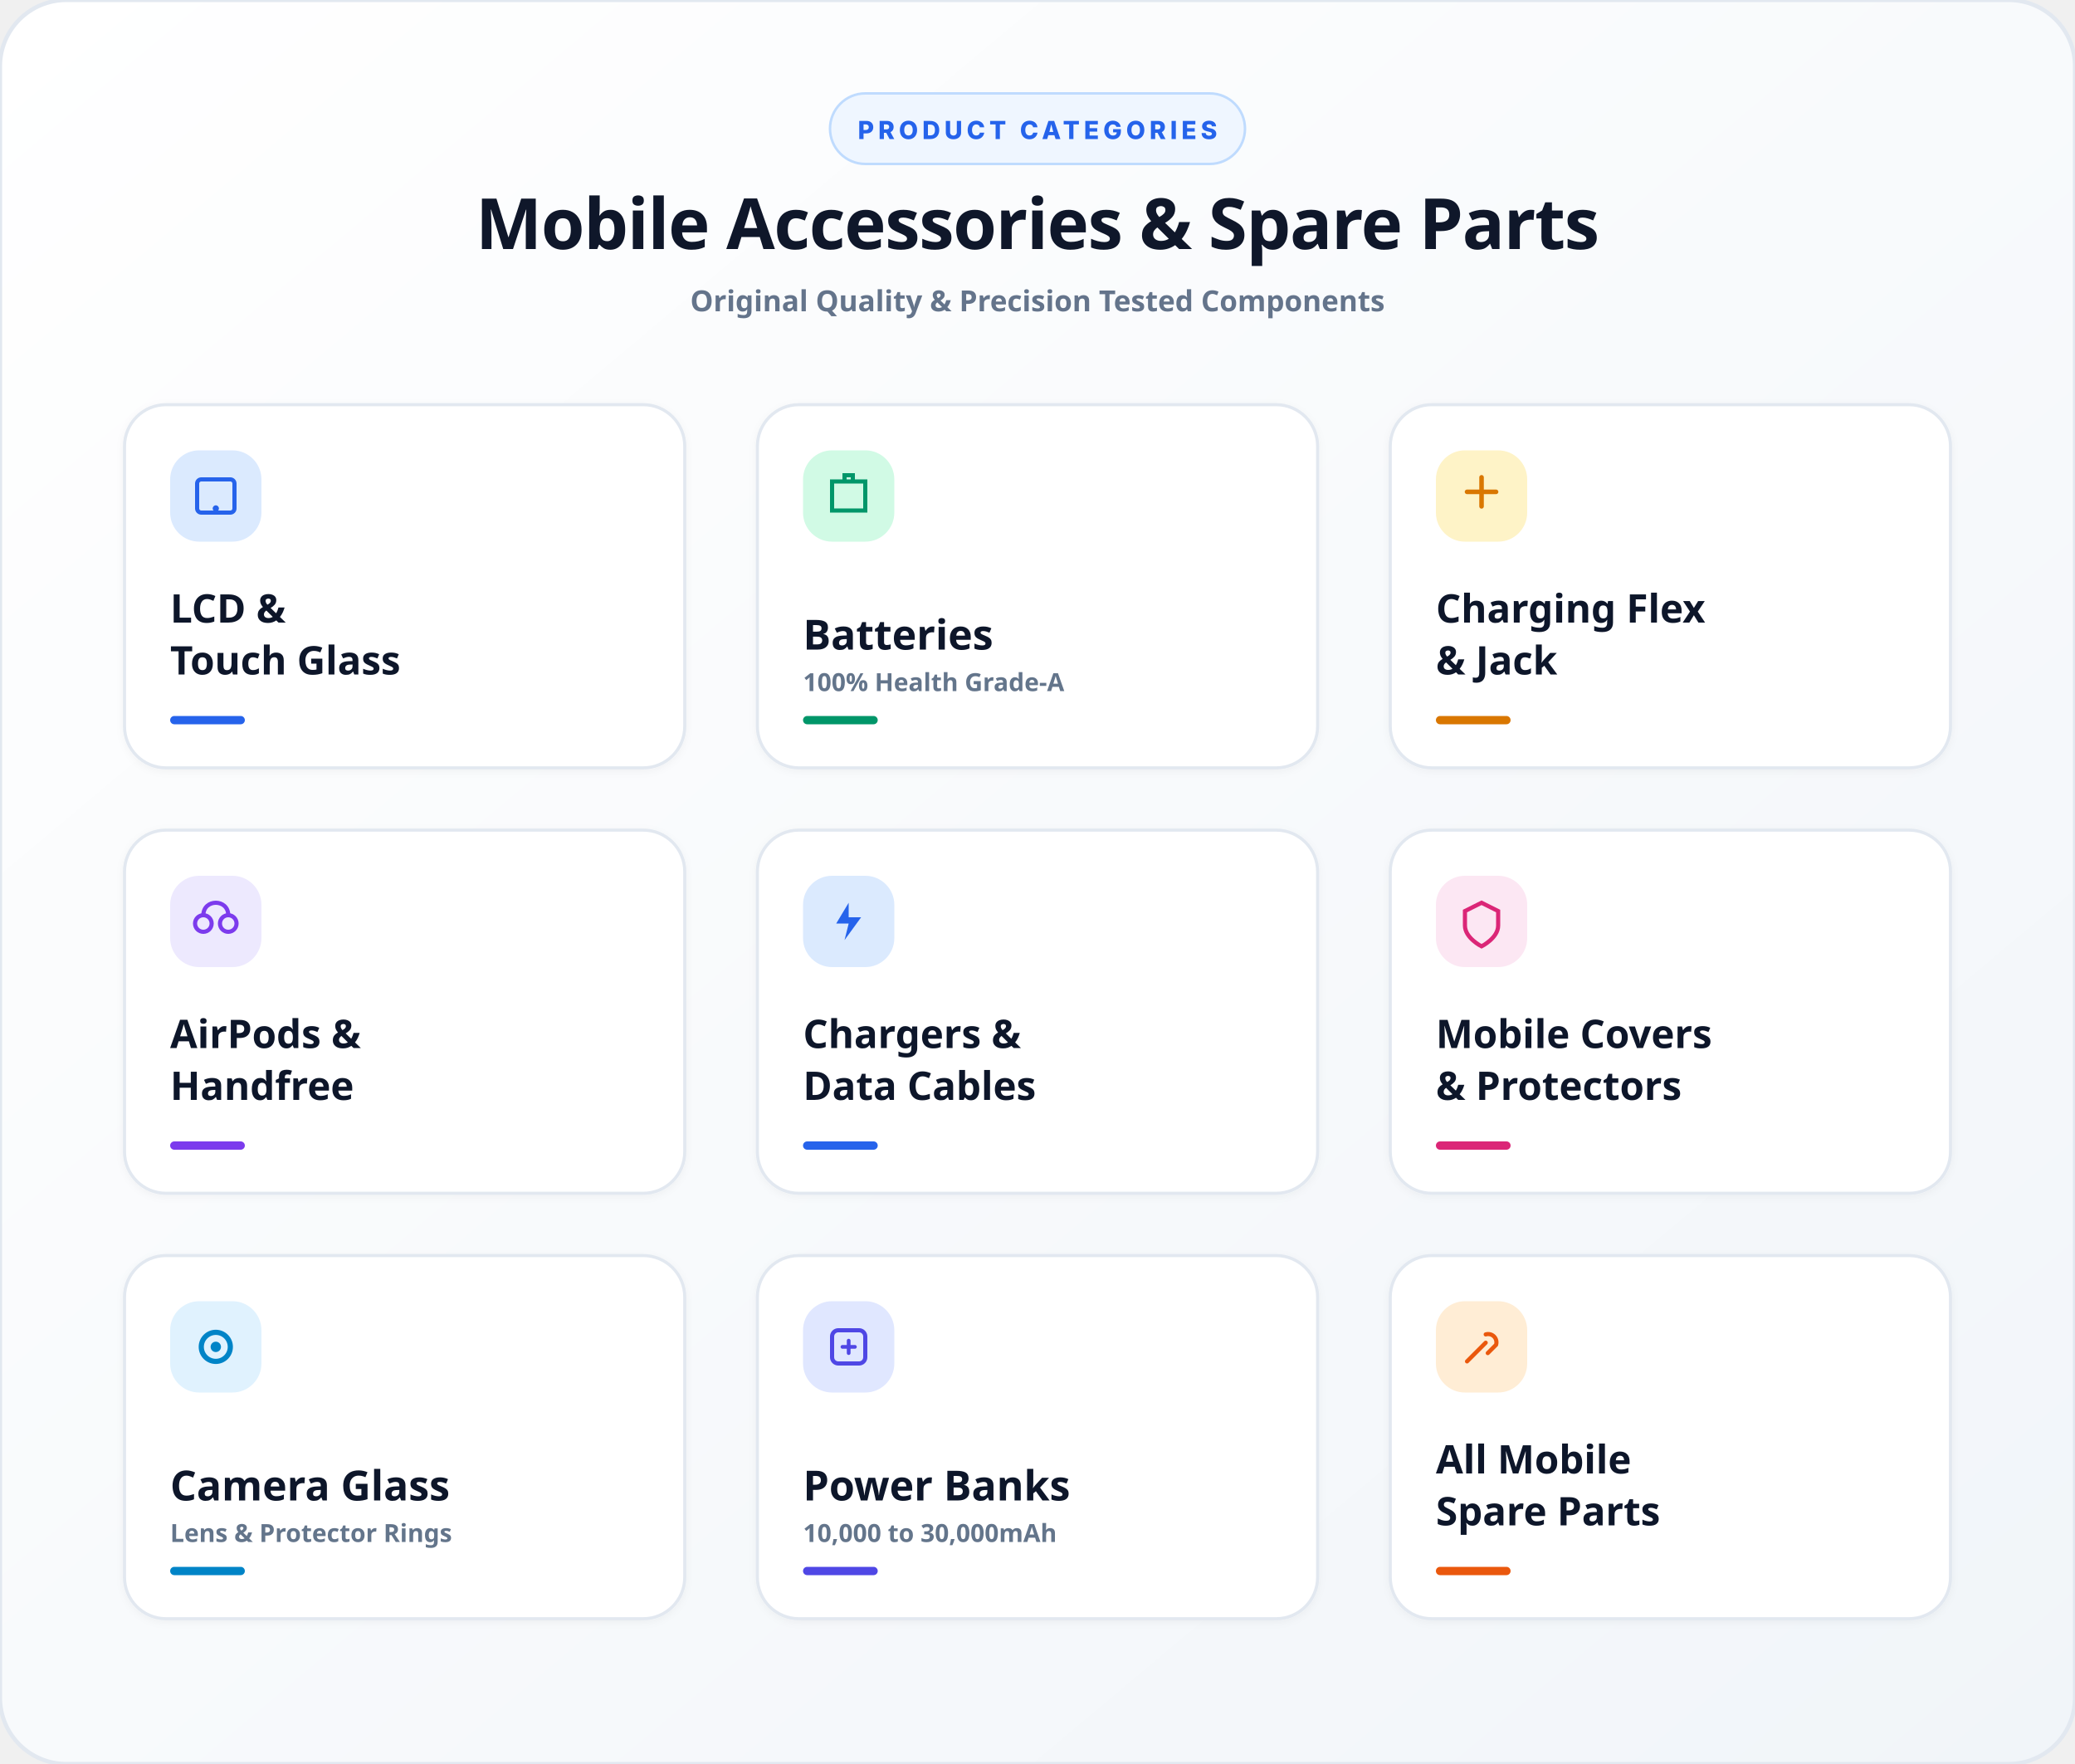
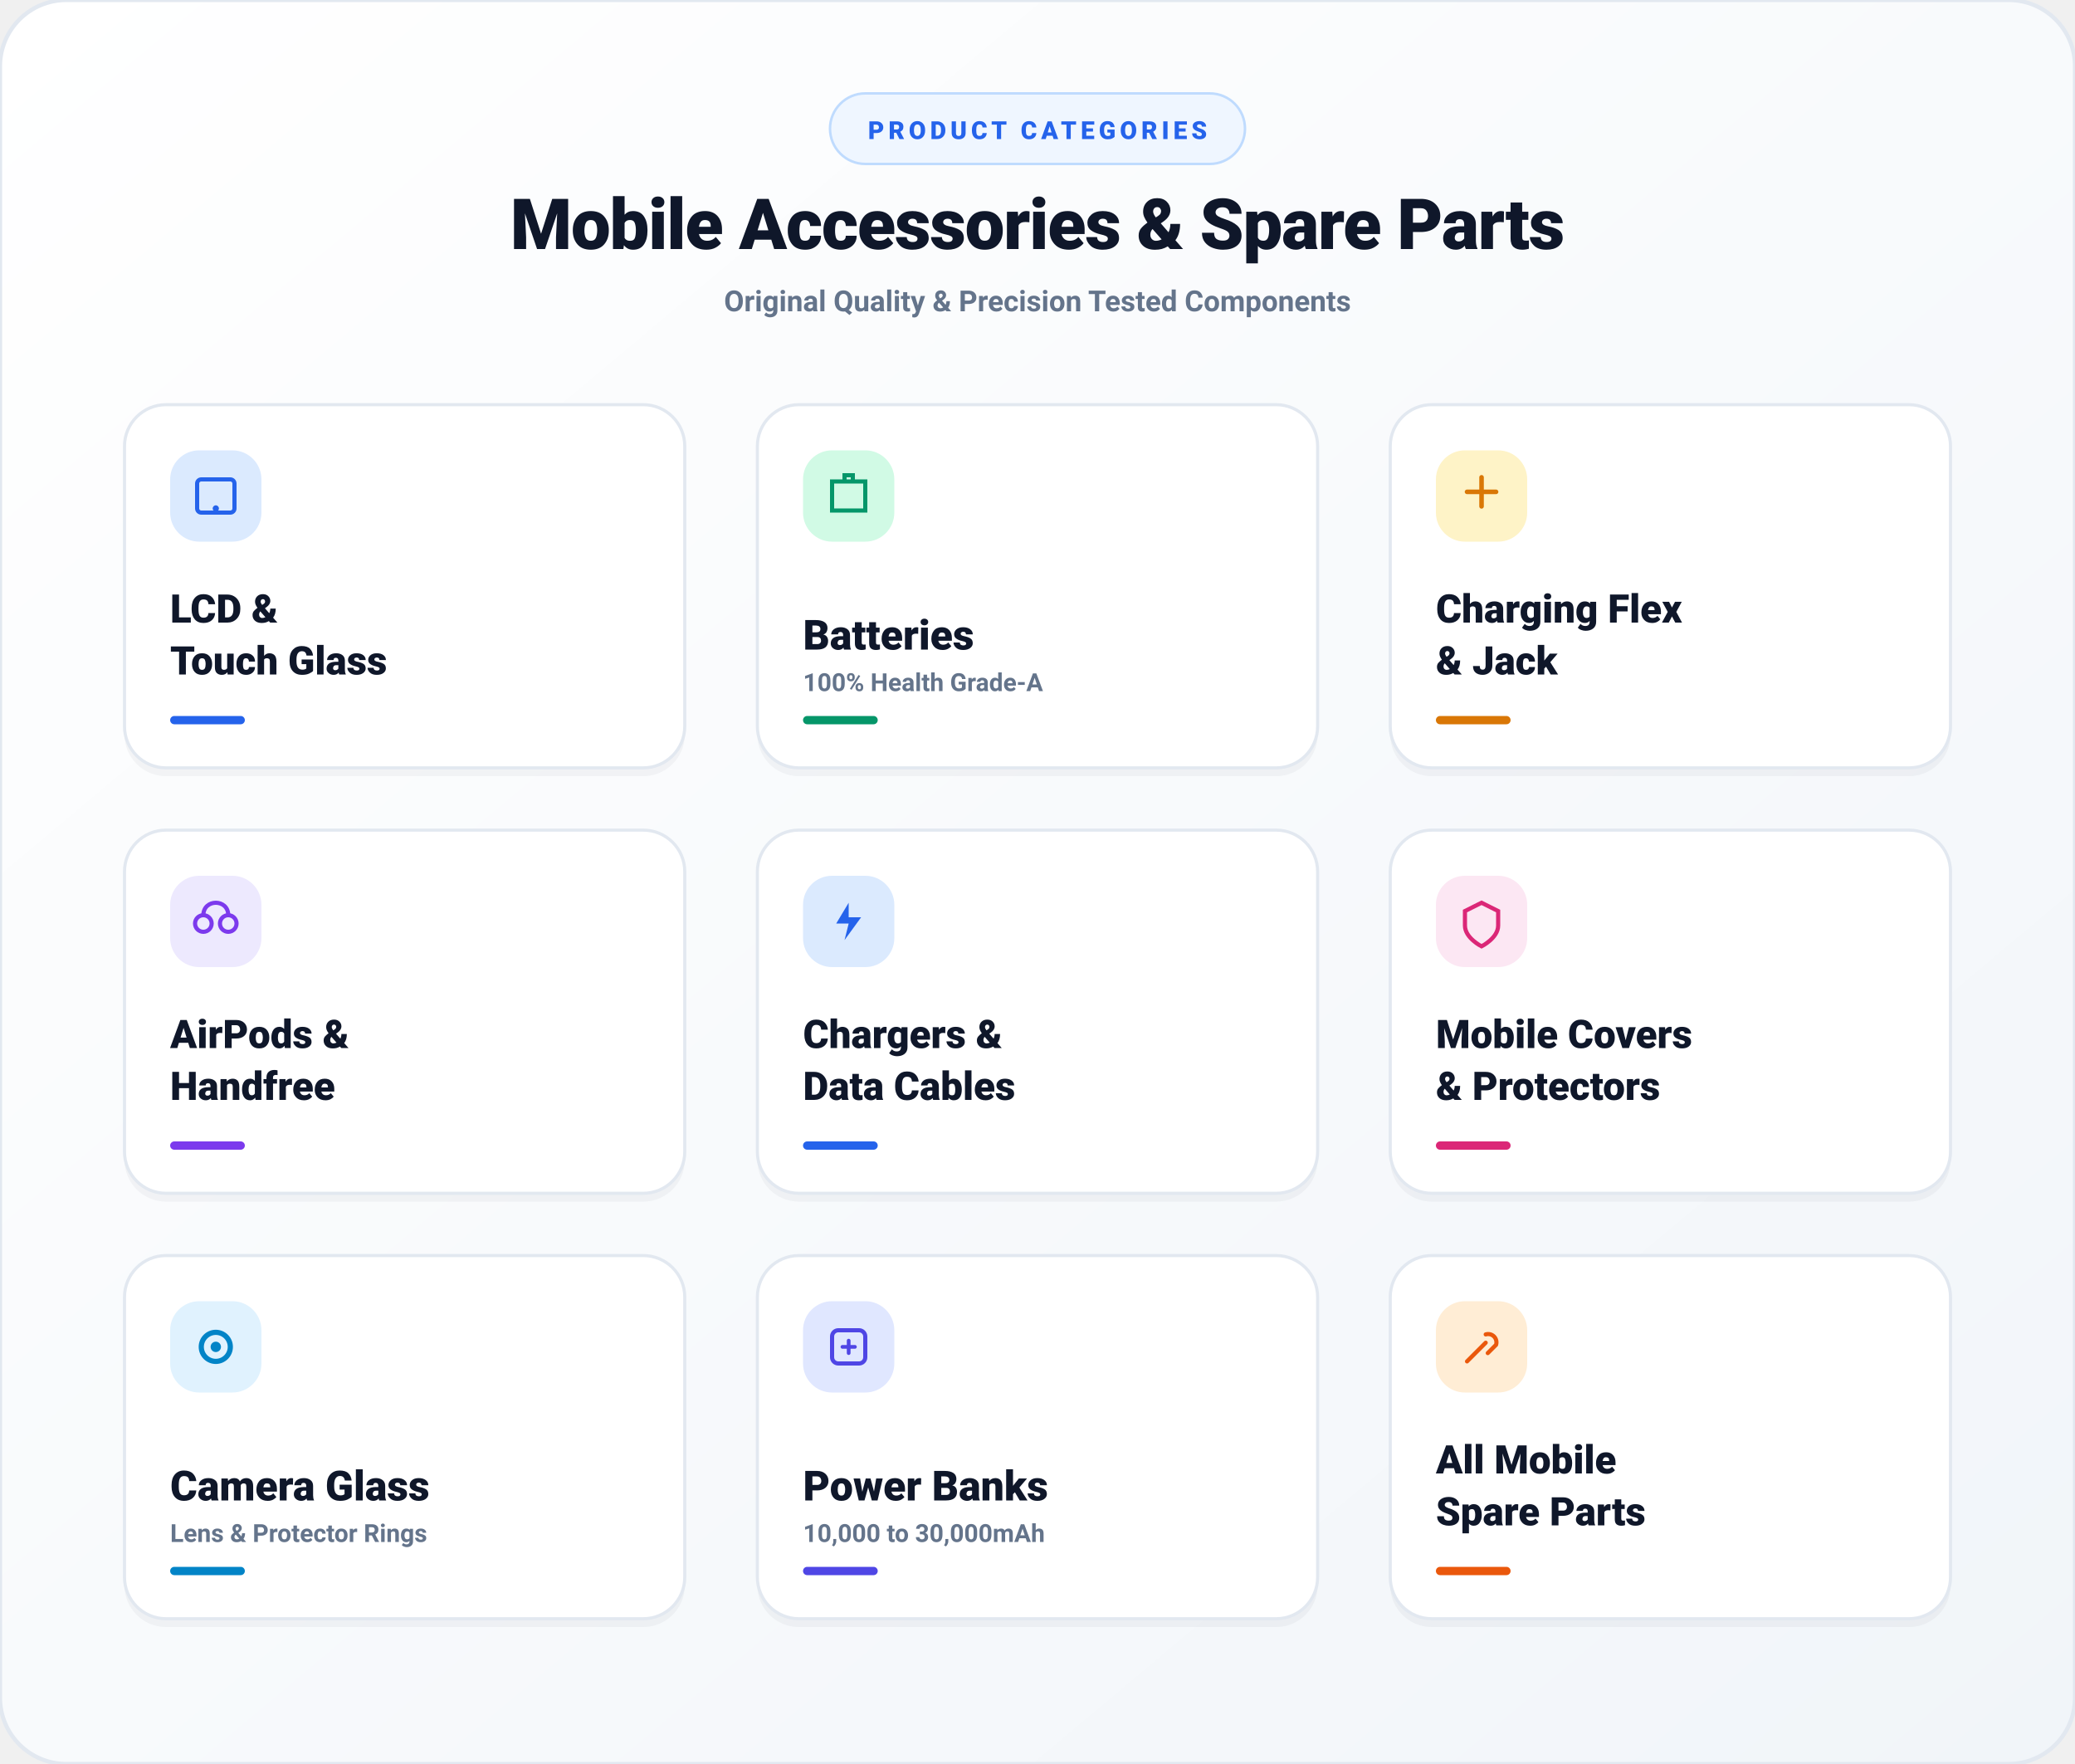
- <svg xmlns="http://www.w3.org/2000/svg" viewBox="0 0 1000 850" width="100%" height="100%">
+ <svg xmlns="http://www.w3.org/2000/svg" viewBox="0 0 1000 850" width="1000" height="850" preserveAspectRatio="xMidYMid meet">
  <defs>
    <linearGradient id="bgGrad" x1="0%" y1="0%" x2="100%" y2="100%">
      <stop offset="0%" stop-color="#FFFFFF" />
      <stop offset="50%" stop-color="#F8FAFC" />
      <stop offset="100%" stop-color="#F1F5F9" />
    </linearGradient>
-     <filter id="softShadow" x="-10%" y="-10%" width="125%" height="125%">
-       <feDropShadow dx="0" dy="6" stdDeviation="10" flood-color="#0F172A" flood-opacity="0.05" />
-       <feDropShadow dx="0" dy="1" stdDeviation="2" flood-color="#0F172A" flood-opacity="0.04" />
-     </filter>
    <linearGradient id="blueGrad" x1="0%" y1="0%" x2="100%" y2="100%">
      <stop offset="0%" stop-color="#2563EB" />
      <stop offset="100%" stop-color="#1D4ED8" />
    </linearGradient>
+     <style>
+       text {
+         font-family: -apple-system, BlinkMacSystemFont, 'Plus Jakarta Sans', 'Outfit', 'Segoe UI', Roboto, Helvetica, Arial, sans-serif;
+         text-rendering: optimizeLegibility;
+         -webkit-font-smoothing: antialiased;
+         -moz-osx-font-smoothing: grayscale;
+       }
+       rect, path, circle {
+         shape-rendering: geometricPrecision;
+       }
+     </style>
  </defs>
  <rect width="1000" height="850" rx="32" fill="url(#bgGrad)" stroke="#E2E8F0" stroke-width="2" />
  <g transform="translate(0, 45)">
    <g transform="translate(400, 0)">
      <rect width="200" height="34" rx="17" fill="#EFF6FF" stroke="#BFDBFE" stroke-width="1.2" />
-       <text x="100" y="22" font-family="'Plus Jakarta Sans', 'Inter', sans-serif" font-weight="800" font-size="12" fill="#2563EB" text-anchor="middle" letter-spacing="2">
+       <text x="100" y="22" font-weight="800" font-size="12" fill="#2563EB" text-anchor="middle" letter-spacing="2">
        PRODUCT CATEGORIES
      </text>
    </g>
-     <text x="500" y="75" font-family="'Outfit', sans-serif" font-weight="900" font-size="34" fill="#0F172A" text-anchor="middle" letter-spacing="-0.5">
+     <text x="500" y="75" font-weight="900" font-size="34" fill="#0F172A" text-anchor="middle" letter-spacing="-0.5">
      Mobile Accessories &amp; Spare Parts
    </text>
-     <text x="500" y="105" font-family="'Plus Jakarta Sans', sans-serif" font-weight="600" font-size="14" fill="#64748B" text-anchor="middle">
+     <text x="500" y="105" font-weight="600" font-size="14" fill="#64748B" text-anchor="middle">
      Original Quality &amp; Precision Tested Components
    </text>
  </g>
-   <g transform="translate(60, 195)" filter="url(#softShadow)">
+   <g transform="translate(60, 195)">
+     <rect x="0" y="4" width="270" height="175" rx="20" fill="#0F172A" opacity="0.04" />
    <rect width="270" height="175" rx="20" fill="#FFFFFF" stroke="#E2E8F0" stroke-width="1.5" />
    <rect x="22" y="22" width="44" height="44" rx="14" fill="#DBEAFE" />
    <path d="M37 36 h14 a2 2 0 0 1 2 2 v12 a2 2 0 0 1 -2 2 h-14 a2 2 0 0 1 -2 -2 v-12 a2 2 0 0 1 2 -2 z" stroke="#2563EB" stroke-width="2" fill="none" />
    <circle cx="44" cy="50" r="1.5" fill="#2563EB" />
-     <text x="22" y="105" font-family="'Outfit', sans-serif" font-weight="800" font-size="19" fill="#0F172A">LCD &amp;</text>
-     <text x="22" y="130" font-family="'Outfit', sans-serif" font-weight="800" font-size="19" fill="#0F172A">Touch Glass</text>
+     <text x="22" y="105" font-weight="800" font-size="19" fill="#0F172A">LCD &amp;</text>
+     <text x="22" y="130" font-weight="800" font-size="19" fill="#0F172A">Touch Glass</text>
    <rect x="22" y="150" width="36" height="4" rx="2" fill="#2563EB" />
  </g>
-   <g transform="translate(365, 195)" filter="url(#softShadow)">
+   <g transform="translate(365, 195)">
+     <rect x="0" y="4" width="270" height="175" rx="20" fill="#0F172A" opacity="0.04" />
    <rect width="270" height="175" rx="20" fill="#FFFFFF" stroke="#E2E8F0" stroke-width="1.5" />
    <rect x="22" y="22" width="44" height="44" rx="14" fill="#D1FAE5" />
    <path d="M36 37 h16 v14 h-16 z M42 34 h4 v3 h-4 z" stroke="#059669" stroke-width="2" fill="none" />
-     <text x="22" y="118" font-family="'Outfit', sans-serif" font-weight="800" font-size="20" fill="#0F172A">Batteries</text>
-     <text x="22" y="138" font-family="'Plus Jakarta Sans', sans-serif" font-weight="600" font-size="12" fill="#64748B">100% Health Grade-A</text>
+     <text x="22" y="118" font-weight="800" font-size="20" fill="#0F172A">Batteries</text>
+     <text x="22" y="138" font-weight="600" font-size="12" fill="#64748B">100% Health Grade-A</text>
    <rect x="22" y="150" width="36" height="4" rx="2" fill="#059669" />
  </g>
-   <g transform="translate(670, 195)" filter="url(#softShadow)">
+   <g transform="translate(670, 195)">
+     <rect x="0" y="4" width="270" height="175" rx="20" fill="#0F172A" opacity="0.04" />
    <rect width="270" height="175" rx="20" fill="#FFFFFF" stroke="#E2E8F0" stroke-width="1.5" />
    <rect x="22" y="22" width="44" height="44" rx="14" fill="#FEF3C7" />
    <path d="M37 42 h14 M44 35 v14" stroke="#D97706" stroke-width="2.2" stroke-linecap="round" />
-     <text x="22" y="105" font-family="'Outfit', sans-serif" font-weight="800" font-size="19" fill="#0F172A">Charging Flex</text>
-     <text x="22" y="130" font-family="'Outfit', sans-serif" font-weight="800" font-size="19" fill="#0F172A">&amp; Jack</text>
+     <text x="22" y="105" font-weight="800" font-size="19" fill="#0F172A">Charging Flex</text>
+     <text x="22" y="130" font-weight="800" font-size="19" fill="#0F172A">&amp; Jack</text>
    <rect x="22" y="150" width="36" height="4" rx="2" fill="#D97706" />
  </g>
-   <g transform="translate(60, 400)" filter="url(#softShadow)">
+   <g transform="translate(60, 400)">
+     <rect x="0" y="4" width="270" height="175" rx="20" fill="#0F172A" opacity="0.04" />
    <rect width="270" height="175" rx="20" fill="#FFFFFF" stroke="#E2E8F0" stroke-width="1.5" />
    <rect x="22" y="22" width="44" height="44" rx="14" fill="#EDE9FE" />
    <circle cx="38" cy="45" r="4" stroke="#7C3AED" stroke-width="2" fill="none" />
    <circle cx="50" cy="45" r="4" stroke="#7C3AED" stroke-width="2" fill="none" />
    <path d="M38 41 c0 -8 12 -8 12 0" stroke="#7C3AED" stroke-width="2" fill="none" />
-     <text x="22" y="105" font-family="'Outfit', sans-serif" font-weight="800" font-size="19" fill="#0F172A">AirPods &amp;</text>
-     <text x="22" y="130" font-family="'Outfit', sans-serif" font-weight="800" font-size="19" fill="#0F172A">Handfree</text>
+     <text x="22" y="105" font-weight="800" font-size="19" fill="#0F172A">AirPods &amp;</text>
+     <text x="22" y="130" font-weight="800" font-size="19" fill="#0F172A">Handfree</text>
    <rect x="22" y="150" width="36" height="4" rx="2" fill="#7C3AED" />
  </g>
-   <g transform="translate(365, 400)" filter="url(#softShadow)">
+   <g transform="translate(365, 400)">
+     <rect x="0" y="4" width="270" height="175" rx="20" fill="#0F172A" opacity="0.04" />
    <rect width="270" height="175" rx="20" fill="#FFFFFF" stroke="#E2E8F0" stroke-width="1.5" />
    <rect x="22" y="22" width="44" height="44" rx="14" fill="#DBEAFE" />
    <path d="M44 35 l-6 10 h6 l-2 8 l8 -11 h-6 z" fill="#2563EB" />
-     <text x="22" y="105" font-family="'Outfit', sans-serif" font-weight="800" font-size="19" fill="#0F172A">Chargers &amp;</text>
-     <text x="22" y="130" font-family="'Outfit', sans-serif" font-weight="800" font-size="19" fill="#0F172A">Data Cables</text>
+     <text x="22" y="105" font-weight="800" font-size="19" fill="#0F172A">Chargers &amp;</text>
+     <text x="22" y="130" font-weight="800" font-size="19" fill="#0F172A">Data Cables</text>
    <rect x="22" y="150" width="36" height="4" rx="2" fill="#2563EB" />
  </g>
-   <g transform="translate(670, 400)" filter="url(#softShadow)">
+   <g transform="translate(670, 400)">
+     <rect x="0" y="4" width="270" height="175" rx="20" fill="#0F172A" opacity="0.04" />
    <rect width="270" height="175" rx="20" fill="#FFFFFF" stroke="#E2E8F0" stroke-width="1.5" />
    <rect x="22" y="22" width="44" height="44" rx="14" fill="#FCE7F3" />
    <path d="M44 35 l8 4 v7 c0 6 -8 10 -8 10 c0 0 -8 -4 -8 -10 v-7 z" stroke="#DB2777" stroke-width="2" fill="none" />
-     <text x="22" y="105" font-family="'Outfit', sans-serif" font-weight="800" font-size="19" fill="#0F172A">Mobile Covers</text>
-     <text x="22" y="130" font-family="'Outfit', sans-serif" font-weight="800" font-size="19" fill="#0F172A">&amp; Protectors</text>
+     <text x="22" y="105" font-weight="800" font-size="19" fill="#0F172A">Mobile Covers</text>
+     <text x="22" y="130" font-weight="800" font-size="19" fill="#0F172A">&amp; Protectors</text>
    <rect x="22" y="150" width="36" height="4" rx="2" fill="#DB2777" />
  </g>
-   <g transform="translate(60, 605)" filter="url(#softShadow)">
+   <g transform="translate(60, 605)">
+     <rect x="0" y="4" width="270" height="175" rx="20" fill="#0F172A" opacity="0.04" />
    <rect width="270" height="175" rx="20" fill="#FFFFFF" stroke="#E2E8F0" stroke-width="1.5" />
    <rect x="22" y="22" width="44" height="44" rx="14" fill="#E0F2FE" />
    <circle cx="44" cy="44" r="7" stroke="#0284C7" stroke-width="2.5" fill="none" />
    <circle cx="44" cy="44" r="2.5" fill="#0284C7" />
-     <text x="22" y="118" font-family="'Outfit', sans-serif" font-weight="800" font-size="20" fill="#0F172A">Camera Glass</text>
-     <text x="22" y="138" font-family="'Plus Jakarta Sans', sans-serif" font-weight="600" font-size="12" fill="#64748B">Lens &amp; Protector Rings</text>
+     <text x="22" y="118" font-weight="800" font-size="20" fill="#0F172A">Camera Glass</text>
+     <text x="22" y="138" font-weight="600" font-size="12" fill="#64748B">Lens &amp; Protector Rings</text>
    <rect x="22" y="150" width="36" height="4" rx="2" fill="#0284C7" />
  </g>
-   <g transform="translate(365, 605)" filter="url(#softShadow)">
+   <g transform="translate(365, 605)">
+     <rect x="0" y="4" width="270" height="175" rx="20" fill="#0F172A" opacity="0.04" />
    <rect width="270" height="175" rx="20" fill="#FFFFFF" stroke="#E2E8F0" stroke-width="1.5" />
    <rect x="22" y="22" width="44" height="44" rx="14" fill="#E0E7FF" />
    <rect x="36" y="36" width="16" height="16" rx="3" stroke="#4F46E5" stroke-width="2" fill="none" />
    <path d="M41 44 h6 M44 41 v6" stroke="#4F46E5" stroke-width="1.8" stroke-linecap="round" />
-     <text x="22" y="118" font-family="'Outfit', sans-serif" font-weight="800" font-size="20" fill="#0F172A">Power Banks</text>
-     <text x="22" y="138" font-family="'Plus Jakarta Sans', sans-serif" font-weight="600" font-size="12" fill="#64748B">10,000 to 30,000mAh</text>
+     <text x="22" y="118" font-weight="800" font-size="20" fill="#0F172A">Power Banks</text>
+     <text x="22" y="138" font-weight="600" font-size="12" fill="#64748B">10,000 to 30,000mAh</text>
    <rect x="22" y="150" width="36" height="4" rx="2" fill="#4F46E5" />
  </g>
-   <g transform="translate(670, 605)" filter="url(#softShadow)">
+   <g transform="translate(670, 605)">
+     <rect x="0" y="4" width="270" height="175" rx="20" fill="#0F172A" opacity="0.04" />
    <rect width="270" height="175" rx="20" fill="#FFFFFF" stroke="#E2E8F0" stroke-width="1.5" />
    <rect x="22" y="22" width="44" height="44" rx="14" fill="#FFEDD5" />
    <path d="M37 51 l9 -9 M46 38 a4 4 0 0 1 5 5 l-4 4" stroke="#EA580C" stroke-width="2" stroke-linecap="round" fill="none" />
-     <text x="22" y="105" font-family="'Outfit', sans-serif" font-weight="800" font-size="19" fill="#0F172A">All Mobile</text>
-     <text x="22" y="130" font-family="'Outfit', sans-serif" font-weight="800" font-size="19" fill="#0F172A">Spare Parts</text>
+     <text x="22" y="105" font-weight="800" font-size="19" fill="#0F172A">All Mobile</text>
+     <text x="22" y="130" font-weight="800" font-size="19" fill="#0F172A">Spare Parts</text>
    <rect x="22" y="150" width="36" height="4" rx="2" fill="#EA580C" />
  </g>
</svg>
